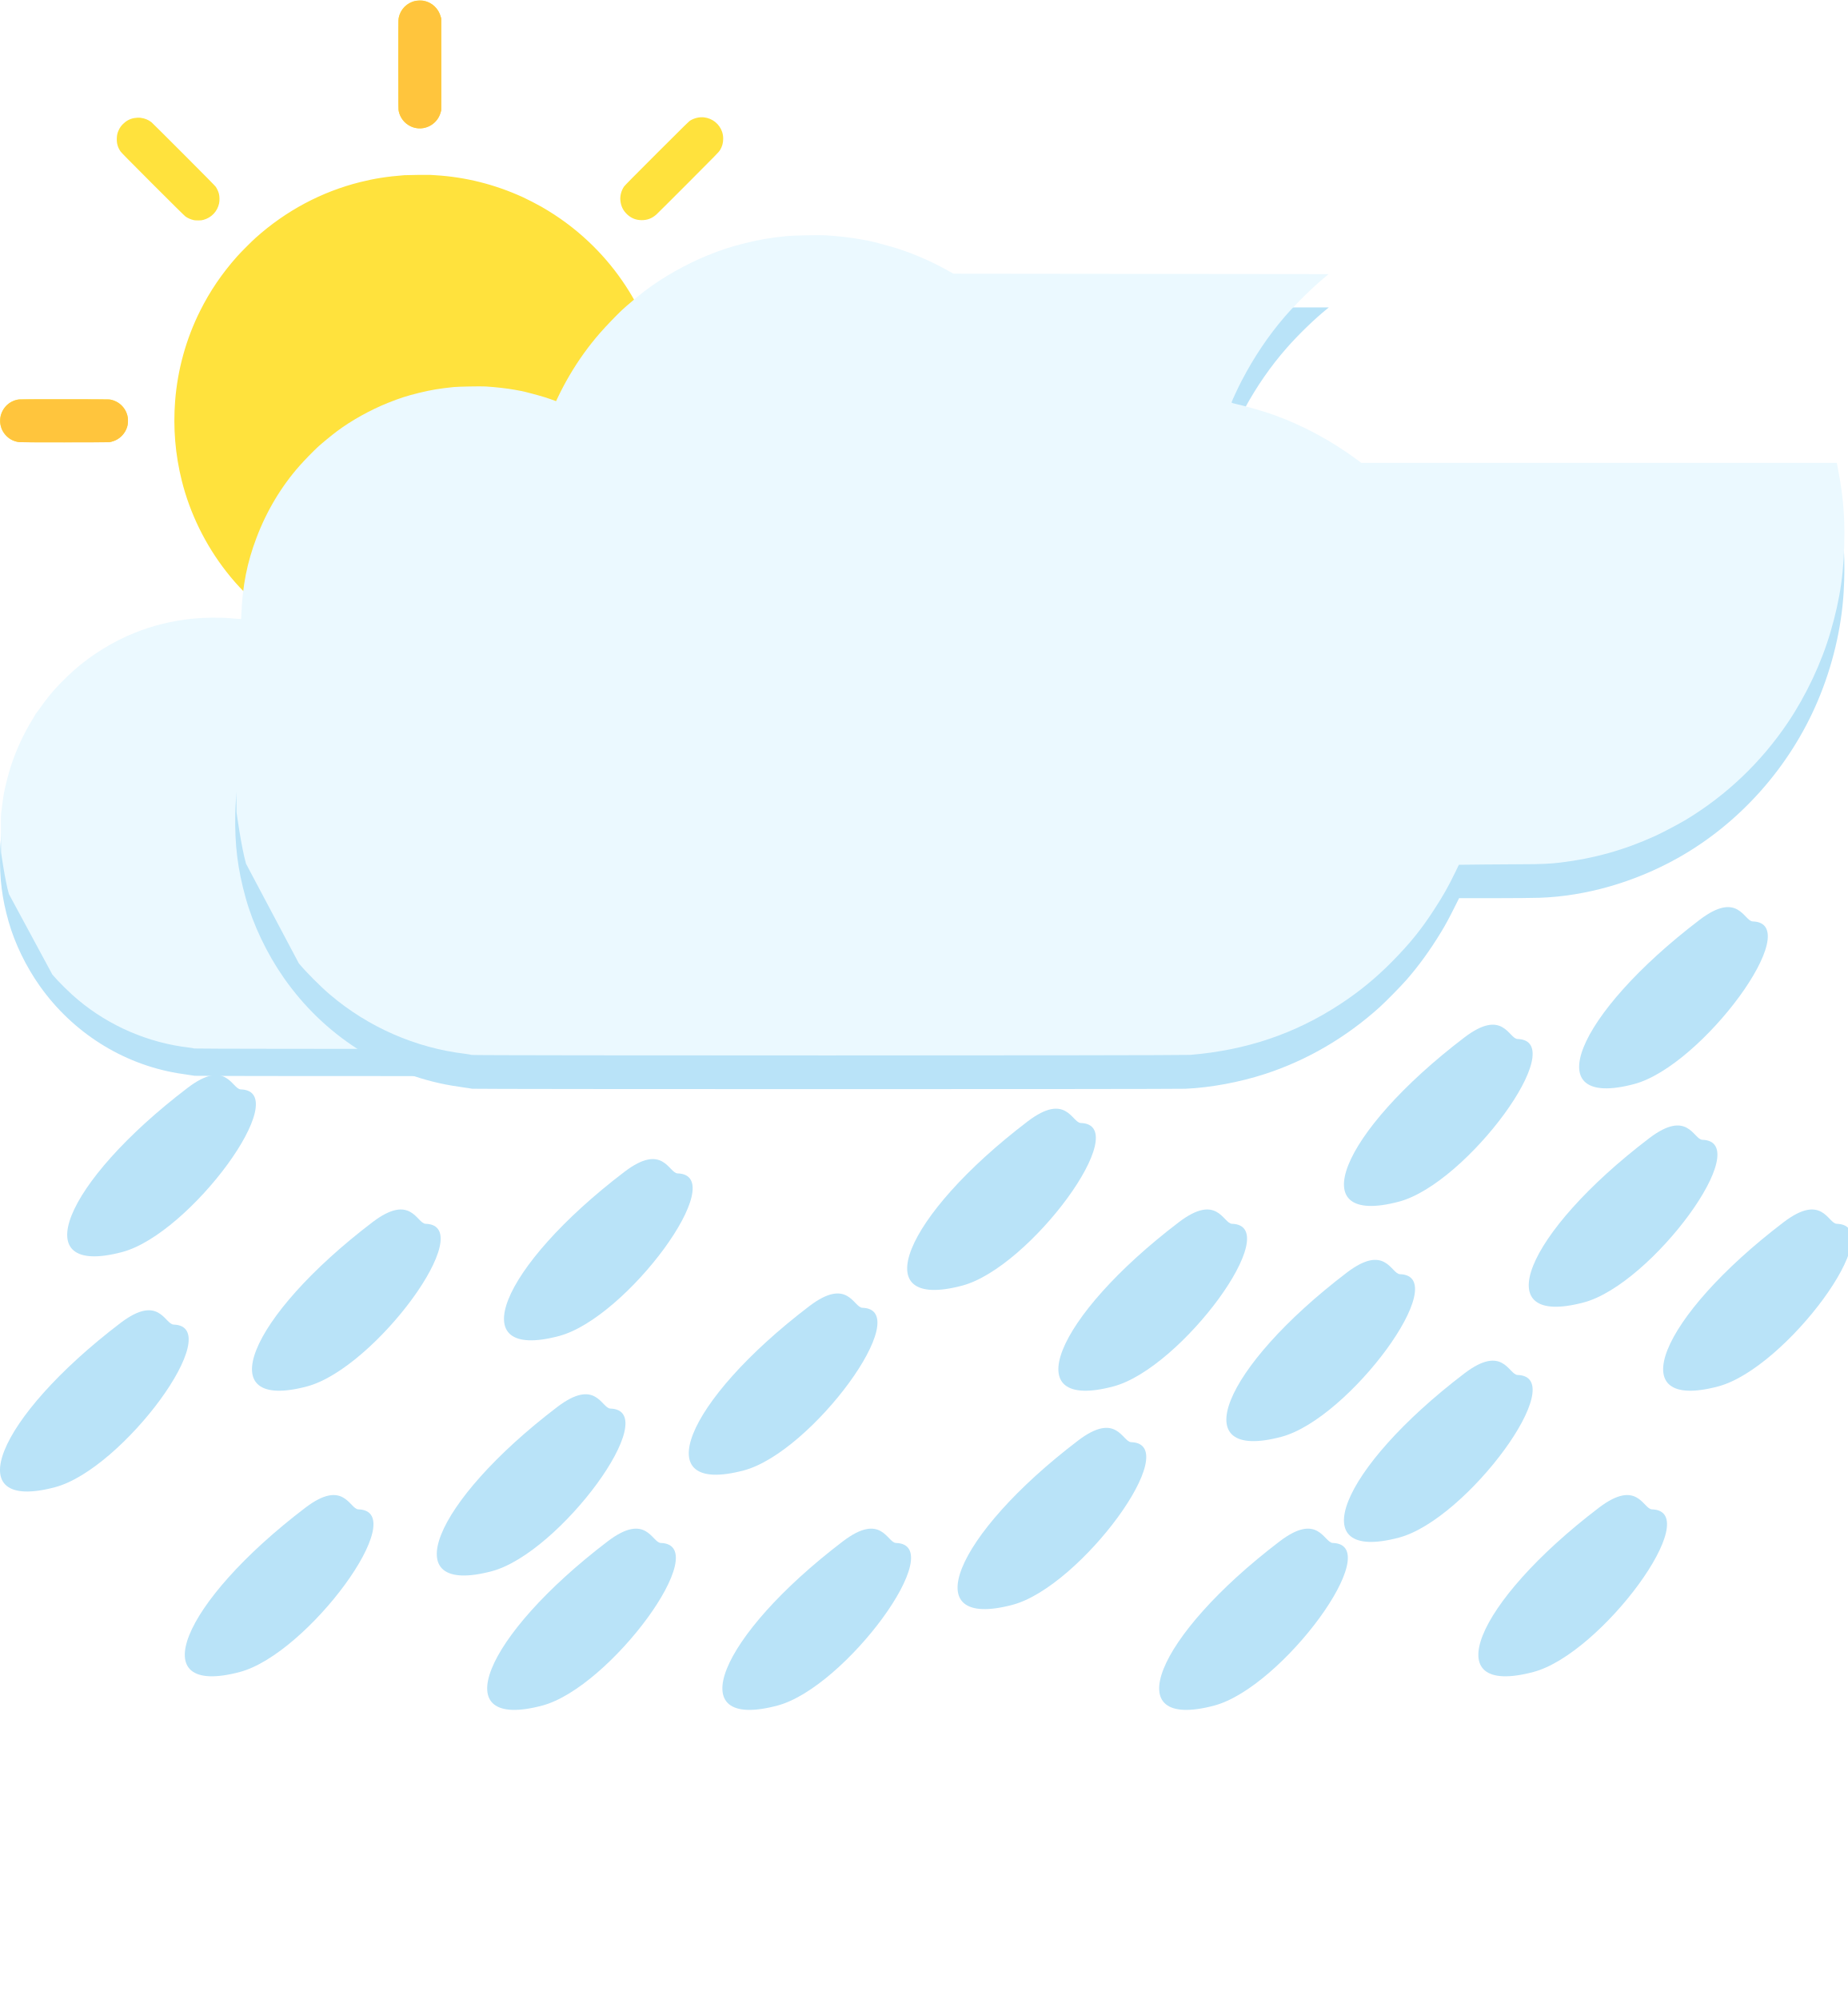
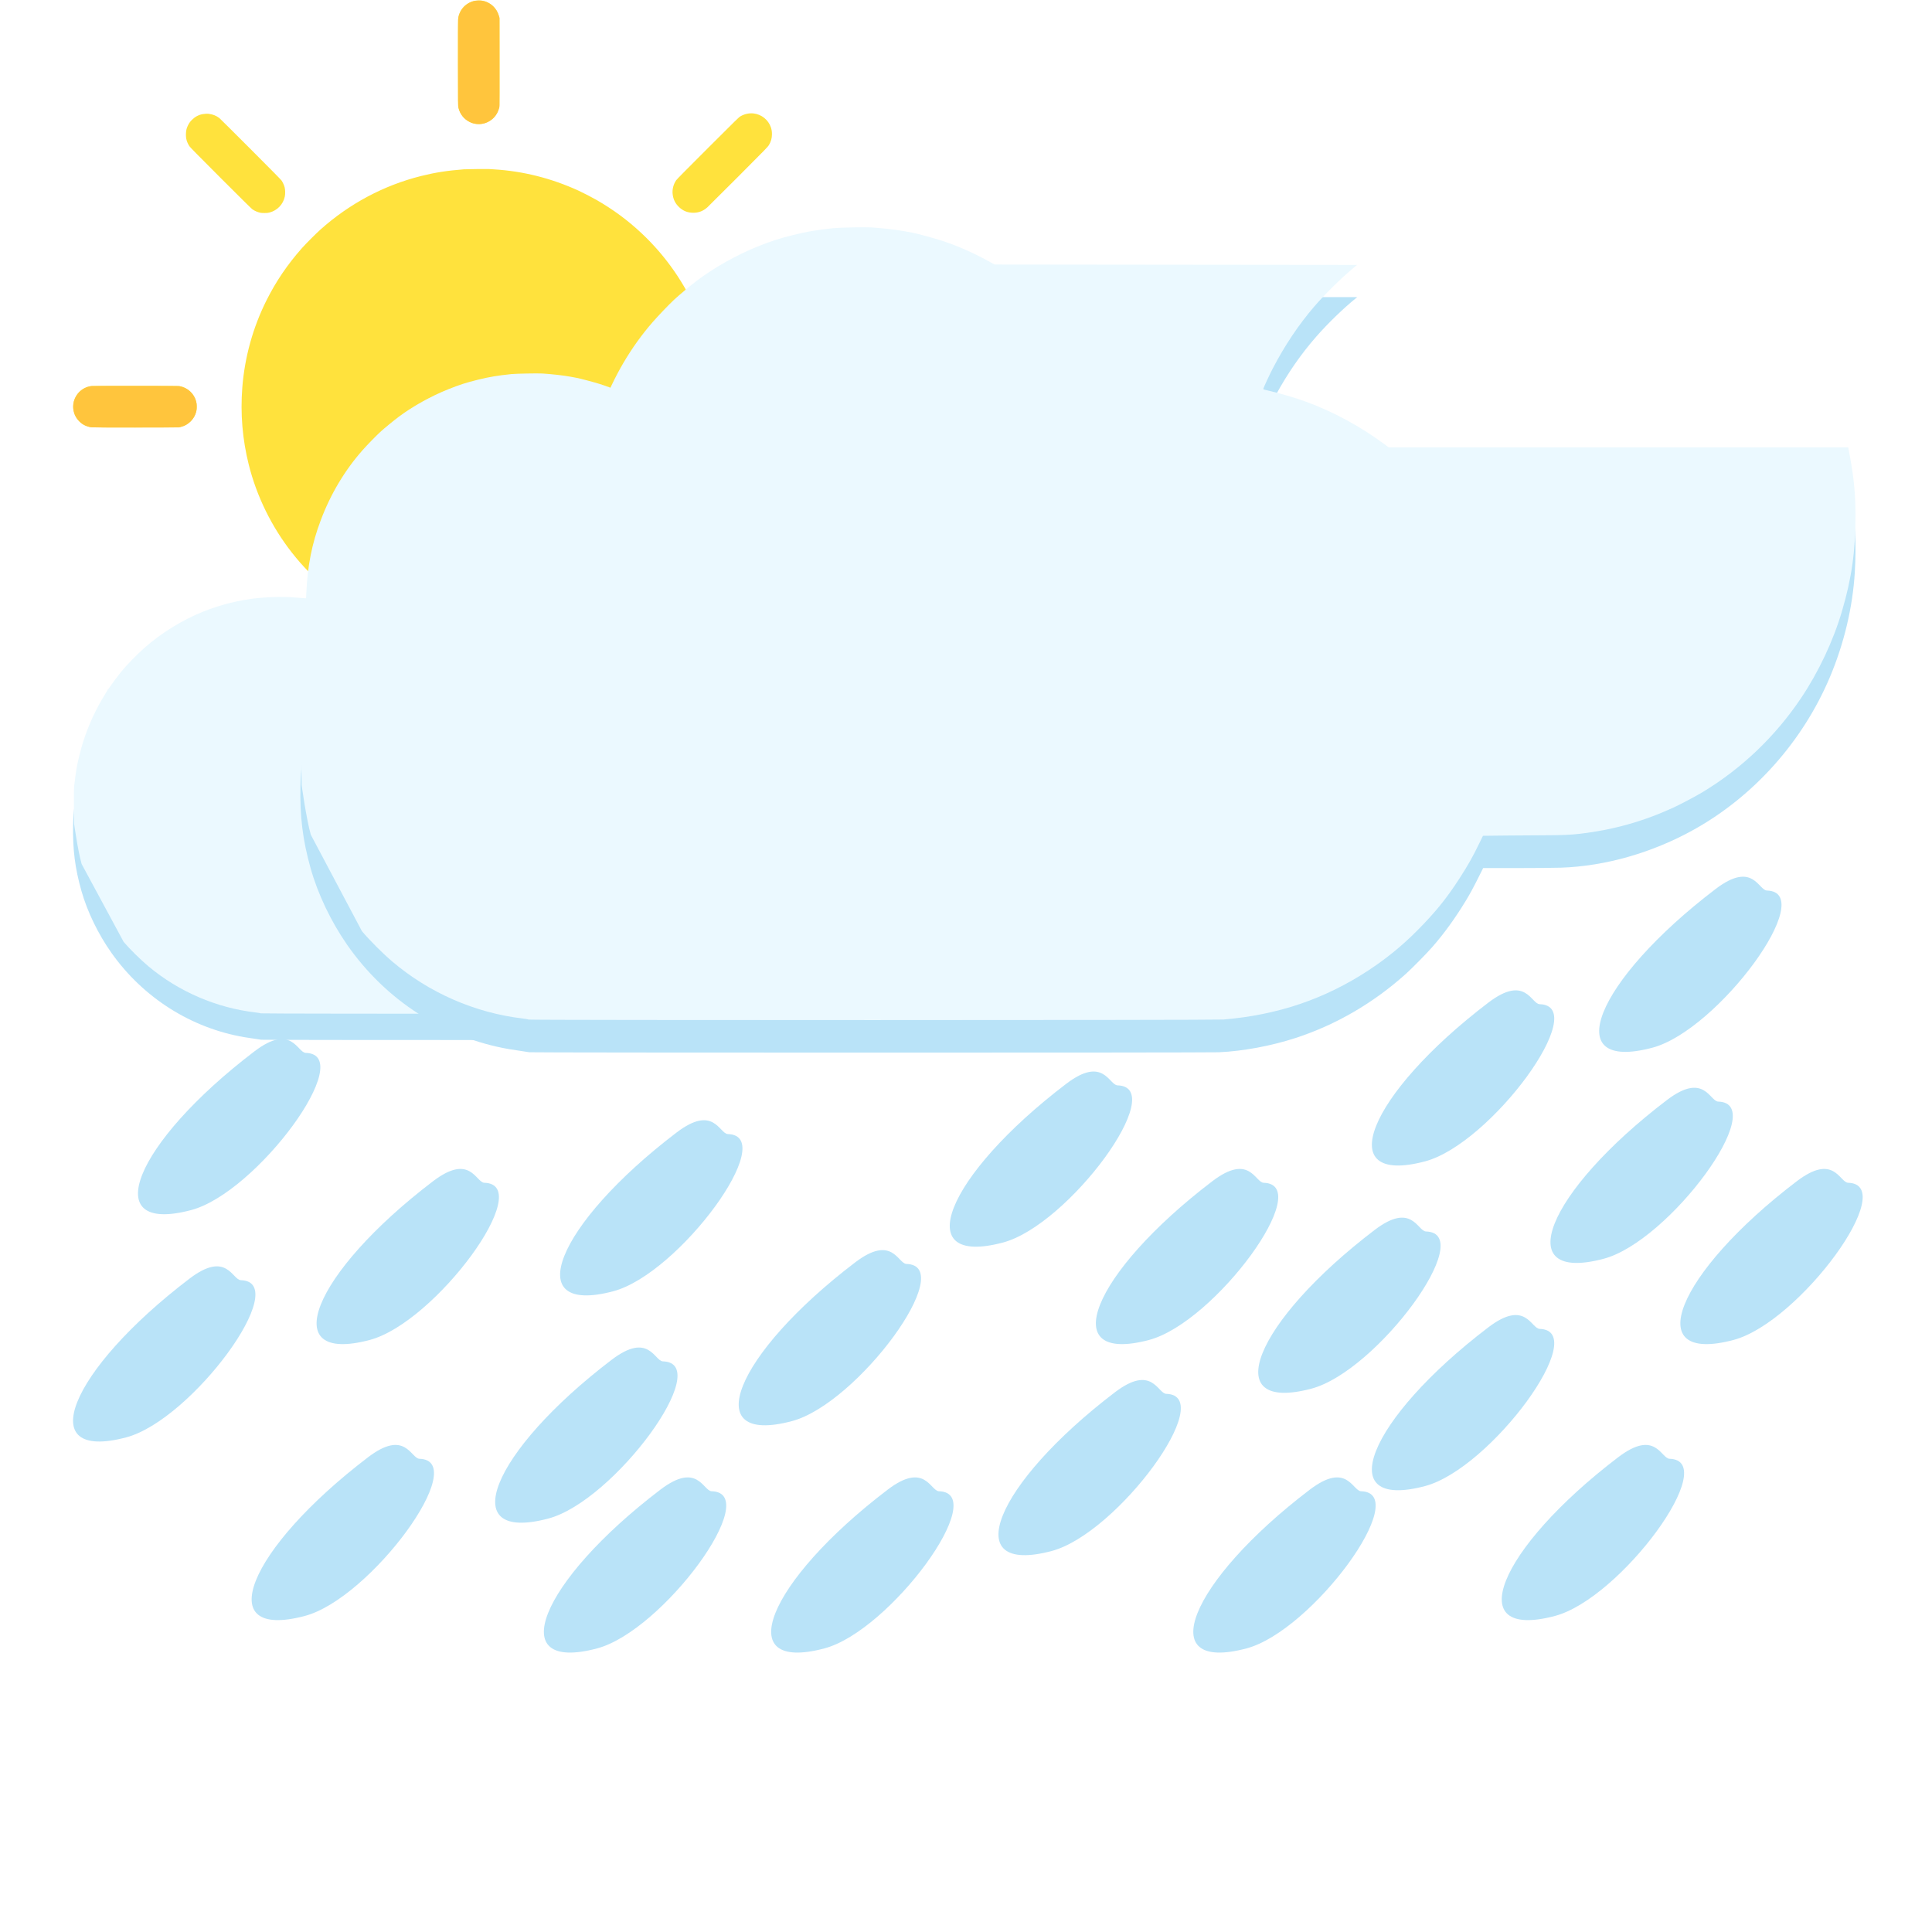
- <svg xmlns="http://www.w3.org/2000/svg" width="110" height="119" viewBox="0 0 110 119" fill="none">
+ <svg xmlns="http://www.w3.org/2000/svg" width="100" height="100" viewBox="0 0 110 119" fill="none">
  <g clip-path="url(#clip0_41_319)">
    <g mask="url(#mask0_41_319)">
      <path fill-rule="evenodd" clip-rule="evenodd" d="M25.214 0.043C25.723 0.14 26.116 0.515 26.242 1.025L26.268 1.131L26.272 3.744C26.275 5.437 26.272 6.4 26.264 6.48C26.233 6.788 26.121 7.029 25.905 7.252C25.522 7.646 24.941 7.755 24.448 7.524C24.085 7.354 23.826 7.029 23.732 6.626C23.707 6.517 23.706 6.504 23.702 3.945C23.7 2.264 23.703 1.322 23.711 1.222C23.757 0.649 24.128 0.208 24.684 0.061C24.81 0.027 25.082 0.018 25.214 0.043ZM41.913 6.987C42.408 7.044 42.824 7.378 42.983 7.846C43.028 7.977 43.049 8.112 43.048 8.267C43.048 8.515 42.987 8.73 42.853 8.948C42.791 9.048 42.647 9.196 40.98 10.868C39.986 11.864 39.126 12.721 39.069 12.771C38.81 13 38.538 13.105 38.202 13.105C37.86 13.105 37.575 12.992 37.33 12.76C37.092 12.536 36.967 12.281 36.93 11.947C36.898 11.66 36.981 11.345 37.151 11.099C37.195 11.036 37.754 10.47 39.108 9.117C40.893 7.334 41.01 7.22 41.108 7.163C41.353 7.02 41.647 6.956 41.913 6.987ZM8.363 7.012C8.611 7.042 8.825 7.128 9.014 7.274C9.051 7.303 9.916 8.164 10.938 9.187C12.207 10.458 12.812 11.072 12.847 11.125C12.92 11.235 12.999 11.408 13.03 11.529C13.072 11.689 13.077 11.936 13.043 12.103C12.943 12.585 12.585 12.961 12.105 13.089C12.004 13.116 11.959 13.12 11.803 13.121C11.694 13.122 11.59 13.116 11.547 13.107C11.363 13.067 11.188 12.992 11.041 12.889C10.99 12.853 10.285 12.157 9.092 10.963C7.637 9.507 7.211 9.074 7.168 9.007C7.002 8.751 6.942 8.532 6.953 8.229C6.961 8.035 6.99 7.908 7.066 7.748C7.138 7.595 7.206 7.498 7.322 7.382C7.511 7.193 7.733 7.074 7.981 7.03C8.116 7.006 8.258 6.999 8.363 7.012ZM25.634 10.413C25.668 10.416 25.794 10.424 25.915 10.431C27.712 10.538 29.458 10.977 31.134 11.743C31.401 11.865 31.964 12.155 32.239 12.313C33.27 12.906 34.178 13.577 35.027 14.376C36.526 15.786 37.699 17.478 38.507 19.394C38.806 20.103 39.078 20.948 39.257 21.73C39.497 22.775 39.61 23.721 39.626 24.822C39.649 26.361 39.455 27.767 39.014 29.251C38.853 29.791 38.581 30.526 38.377 30.971C38.36 31.008 38.313 31.11 38.273 31.197C38.174 31.415 37.886 31.977 37.76 32.199C36.998 33.536 36.115 34.662 35.008 35.704C34.166 36.496 33.219 37.194 32.19 37.777C29.585 39.254 26.526 39.893 23.529 39.586C20.7 39.297 18.066 38.219 15.856 36.446C15.405 36.084 15.041 35.753 14.58 35.286C14.155 34.857 13.826 34.483 13.468 34.024C12.224 32.433 11.306 30.558 10.822 28.62C10.432 27.061 10.3 25.483 10.424 23.876C10.569 22.008 11.077 20.173 11.913 18.503C12.498 17.332 13.204 16.293 14.102 15.278C14.325 15.027 14.962 14.387 15.221 14.155C17.017 12.547 19.138 11.416 21.436 10.841C22.299 10.625 23.036 10.51 24.072 10.429C24.232 10.417 25.502 10.404 25.634 10.413ZM48.962 23.785C49.451 23.882 49.832 24.237 49.965 24.72C50.012 24.889 50.019 25.119 49.983 25.292C49.969 25.362 49.941 25.46 49.921 25.512C49.819 25.775 49.608 26.02 49.363 26.161C49.245 26.228 49.028 26.301 48.896 26.318C48.823 26.328 47.992 26.331 46.131 26.328L43.47 26.325L43.366 26.296C42.894 26.164 42.556 25.832 42.432 25.378C42.392 25.233 42.379 25.014 42.401 24.864C42.481 24.318 42.907 23.879 43.45 23.784C43.598 23.758 48.832 23.759 48.962 23.785ZM6.568 23.784C7.055 23.872 7.452 24.241 7.582 24.726C7.611 24.834 7.614 24.868 7.614 25.048C7.614 25.213 7.609 25.267 7.588 25.342C7.52 25.593 7.408 25.791 7.242 25.955C7.079 26.116 6.883 26.227 6.637 26.297L6.542 26.325L3.88 26.328C2.018 26.331 1.188 26.328 1.115 26.318C0.983 26.301 0.767 26.228 0.649 26.161C0.403 26.02 0.192 25.775 0.09 25.512C0.071 25.46 0.043 25.362 0.028 25.292C-0.008 25.119 -0 24.889 0.046 24.72C0.181 24.234 0.565 23.878 1.057 23.785C1.142 23.768 1.489 23.766 3.818 23.767C5.946 23.768 6.498 23.771 6.568 23.784ZM12.053 36.973C12.525 37.072 12.904 37.419 13.035 37.874C13.14 38.237 13.081 38.619 12.87 38.946C12.833 39.004 12.32 39.525 10.95 40.897C9.922 41.927 9.053 42.791 9.02 42.817C8.873 42.931 8.708 43.011 8.525 43.057C8.383 43.093 8.044 43.09 7.903 43.051C7.629 42.977 7.368 42.802 7.208 42.587C7.035 42.352 6.951 42.099 6.951 41.81C6.951 41.516 7.038 41.257 7.213 41.028C7.249 40.981 8.116 40.107 9.138 39.085C11.094 37.131 11.053 37.17 11.261 37.072C11.437 36.989 11.547 36.965 11.773 36.96C11.911 36.957 11.999 36.961 12.053 36.973ZM38.404 36.985C38.587 37.019 38.746 37.082 38.91 37.189C39.012 37.254 42.683 40.917 42.794 41.063C42.964 41.288 43.049 41.543 43.049 41.834C43.049 42.546 42.487 43.109 41.777 43.11C41.483 43.111 41.232 43.028 41.004 42.856C40.87 42.756 37.197 39.076 37.131 38.977C36.992 38.767 36.924 38.562 36.912 38.316C36.894 37.95 37.01 37.632 37.256 37.372C37.51 37.104 37.837 36.965 38.206 36.969C38.268 36.969 38.357 36.977 38.404 36.985ZM25.191 42.433C25.455 42.474 25.679 42.588 25.883 42.786C26.102 42.998 26.231 43.263 26.263 43.568C26.279 43.718 26.279 48.748 26.263 48.887C26.229 49.185 26.107 49.442 25.899 49.654C25.736 49.819 25.538 49.932 25.287 50.001C25.152 50.039 24.822 50.038 24.684 50.001C24.442 49.934 24.241 49.82 24.08 49.657C23.86 49.435 23.737 49.163 23.711 48.838C23.703 48.738 23.7 47.796 23.702 46.115C23.706 43.556 23.707 43.544 23.732 43.434C23.79 43.186 23.895 42.99 24.063 42.815C24.363 42.503 24.766 42.367 25.191 42.433Z" fill="#FFE23D" />
      <path fill-rule="evenodd" clip-rule="evenodd" d="M25.87 0.383C25.669 0.192 25.422 0.075 25.147 0.04C25.043 0.027 24.836 0.036 24.729 0.059C24.225 0.165 23.832 0.568 23.735 1.079C23.719 1.168 23.716 1.482 23.717 3.843C23.717 6.396 23.718 6.512 23.74 6.617C23.821 7.01 24.071 7.333 24.431 7.509C24.583 7.584 24.702 7.618 24.873 7.636C25.1 7.659 25.323 7.62 25.531 7.521C25.877 7.358 26.11 7.084 26.228 6.702L26.262 6.592V3.839V1.085L26.228 0.975C26.153 0.732 26.039 0.543 25.87 0.383ZM26.282 23.77L25.655 23.766C24.834 23.761 24.805 23.763 24.602 23.827C24.164 23.965 23.834 24.331 23.734 24.79C23.705 24.92 23.706 25.181 23.734 25.314C23.787 25.561 23.899 25.769 24.077 25.948C24.203 26.076 24.32 26.158 24.473 26.226C24.668 26.312 24.743 26.326 24.992 26.326C25.181 26.326 25.226 26.323 25.309 26.3C25.664 26.201 25.941 25.986 26.115 25.674C26.182 25.554 26.218 25.46 26.252 25.322C26.269 25.253 26.273 25.128 26.277 24.505L26.282 23.77ZM48.964 23.794C48.914 23.786 48.864 23.778 48.854 23.776C48.8 23.765 43.588 23.771 43.513 23.782C43.306 23.812 43.145 23.872 42.974 23.983C42.69 24.168 42.493 24.462 42.418 24.814C42.409 24.856 42.403 24.962 42.404 25.064C42.405 25.213 42.41 25.26 42.437 25.363C42.577 25.895 43.016 26.268 43.563 26.322C43.731 26.338 48.672 26.338 48.844 26.322C49.152 26.292 49.398 26.179 49.622 25.962C50.089 25.511 50.141 24.795 49.745 24.272C49.558 24.025 49.258 23.841 48.964 23.794ZM6.929 23.916C6.802 23.851 6.641 23.799 6.515 23.783C6.397 23.767 1.256 23.766 1.135 23.782C0.709 23.835 0.349 24.086 0.154 24.466C-0.105 24.97 -0.007 25.57 0.399 25.962C0.624 26.179 0.869 26.292 1.177 26.322C1.355 26.338 6.277 26.338 6.456 26.322C6.6 26.308 6.761 26.266 6.877 26.212C7.209 26.058 7.485 25.733 7.575 25.39C7.73 24.797 7.465 24.192 6.929 23.916ZM25.865 42.767C25.661 42.579 25.389 42.456 25.12 42.431C24.938 42.414 24.713 42.441 24.563 42.497C24.2 42.634 23.927 42.905 23.794 43.26C23.784 43.287 23.775 43.307 23.768 43.328C23.713 43.481 23.716 43.656 23.716 46.234C23.716 48.585 23.719 48.899 23.735 48.988C23.832 49.498 24.227 49.904 24.727 50.007C25.145 50.093 25.564 49.974 25.87 49.684C26.039 49.523 26.153 49.334 26.228 49.092L26.262 48.982V46.228V43.474L26.228 43.364C26.154 43.127 26.025 42.916 25.865 42.767Z" fill="#FFC53D" />
      <path fill-rule="evenodd" clip-rule="evenodd" d="M28.706 24.599C29.868 24.661 30.726 24.789 31.69 25.045C32.869 25.358 33.867 25.754 34.867 26.306L35.173 26.474L44.347 26.474L53.521 26.475L53.454 26.528C52.823 27.03 52.038 27.776 51.458 28.426C50.677 29.301 49.995 30.267 49.401 31.34C49.18 31.739 48.762 32.602 48.762 32.659C48.762 32.668 48.834 32.69 48.921 32.709C49.45 32.821 50.224 33.042 50.839 33.255C52.182 33.722 53.623 34.48 54.826 35.353L55.112 35.56H66.743H78.374L78.386 35.614C78.392 35.643 78.405 35.698 78.414 35.735C78.423 35.773 78.465 35.996 78.507 36.231C78.737 37.498 78.803 38.734 78.719 40.152C78.615 41.889 78.173 43.719 77.453 45.391C76.077 48.584 73.612 51.299 70.577 52.962C68.474 54.115 66.094 54.786 63.838 54.861C63.536 54.871 62.526 54.879 61.594 54.879L59.898 54.88L59.673 55.322C59.4 55.858 59.23 56.166 59.014 56.514C58.479 57.38 57.918 58.14 57.322 58.807C57.024 59.141 56.311 59.854 55.992 60.136C54.349 61.589 52.446 62.677 50.406 63.331C49.164 63.729 47.732 63.991 46.512 64.044C45.936 64.068 11.707 64.067 11.593 64.042C11.545 64.032 11.372 64.006 11.208 63.984C11.044 63.963 10.757 63.919 10.569 63.887C7.282 63.331 4.327 61.461 2.369 58.697C1.55 57.541 0.884 56.168 0.518 54.883C0.12 53.485 -0.027 52.321 0.004 50.813C0.037 49.195 0.427 47.477 1.108 45.95C1.39 45.316 1.843 44.492 2.165 44.025C2.716 43.229 3.198 42.649 3.817 42.039C5.254 40.62 6.851 39.638 8.753 39.002C10.39 38.454 12.188 38.258 13.983 38.431C14.162 38.448 14.312 38.457 14.319 38.451C14.325 38.444 14.338 38.262 14.347 38.045C14.411 36.481 14.723 34.962 15.272 33.547C15.483 33.002 15.571 32.801 15.774 32.389C16.462 30.999 17.216 29.936 18.345 28.761C18.783 28.305 19.146 27.98 19.741 27.51C21.024 26.496 22.562 25.694 24.207 25.182C24.435 25.111 25.252 24.906 25.524 24.852C25.957 24.765 26.744 24.662 27.226 24.628C27.524 24.607 28.5 24.588 28.706 24.599Z" fill="#B9E3F8" />
      <path fill-rule="evenodd" clip-rule="evenodd" d="M28.903 23.006C29.474 23.041 30.199 23.123 30.624 23.201C30.767 23.227 30.949 23.261 31.029 23.276C31.233 23.313 32.077 23.538 32.422 23.646C33.217 23.896 34.065 24.259 34.823 24.672L35.153 24.852L44.332 24.862L53.512 24.872L53.264 25.076C52.683 25.554 51.856 26.358 51.344 26.944C50.555 27.846 49.854 28.873 49.25 30.012C49.096 30.303 48.799 30.925 48.769 31.023C48.757 31.062 48.767 31.068 48.944 31.108C49.585 31.252 50.355 31.473 50.902 31.668C52.279 32.16 53.67 32.898 54.882 33.78L55.112 33.948H66.748H78.385L78.463 34.361C78.674 35.47 78.754 36.287 78.754 37.345C78.754 39.115 78.564 40.438 78.073 42.086C77.634 43.561 76.891 45.113 75.999 46.419C74.696 48.327 73 49.919 71.015 51.099C70.666 51.306 69.865 51.722 69.496 51.887C67.983 52.564 66.482 52.977 64.828 53.17C64.35 53.226 63.852 53.247 63.033 53.248C62.641 53.248 61.773 53.254 61.104 53.261L59.888 53.274L59.714 53.626C59.363 54.335 59.139 54.726 58.698 55.396C58.042 56.394 57.482 57.073 56.572 57.976C55.803 58.738 54.985 59.394 54.072 59.981C51.861 61.401 49.495 62.187 46.748 62.415C46.33 62.449 11.635 62.452 11.567 62.417C11.541 62.404 11.399 62.38 11.251 62.363C8.833 62.08 6.509 61.081 4.643 59.519C4.165 59.12 3.486 58.451 3.116 58.015L0.529 53.22C0.296 52.407 0.066 50.758 0.066 50.758C0.066 50.758 0.033 48.742 0.067 48.423C0.108 48.036 0.201 47.384 0.254 47.12C0.325 46.757 0.515 46.023 0.627 45.673C0.958 44.643 1.408 43.669 1.986 42.738C2.064 42.612 2.127 42.501 2.127 42.489C2.127 42.479 2.135 42.469 2.144 42.469C2.153 42.469 2.2 42.409 2.249 42.334C2.338 42.199 2.79 41.59 2.937 41.409C3.297 40.964 3.905 40.339 4.421 39.884C5.445 38.98 6.741 38.183 8.017 37.671C9.087 37.242 10.229 36.959 11.376 36.838C12.099 36.762 13.012 36.746 13.636 36.799C13.826 36.815 14.065 36.834 14.167 36.84L14.352 36.852L14.364 36.582C14.441 34.843 14.704 33.508 15.261 32.032C15.868 30.419 16.748 28.949 17.846 27.712C18.13 27.392 18.648 26.86 18.922 26.607C19.158 26.389 19.747 25.905 20.074 25.661C20.924 25.026 22.056 24.397 23.103 23.979C23.804 23.698 24.221 23.565 24.952 23.385C25.657 23.213 26.134 23.133 27 23.042C27.273 23.014 28.614 22.988 28.903 23.006Z" fill="#EBF9FF" />
      <path fill-rule="evenodd" clip-rule="evenodd" d="M48.916 15.979C50.328 16.056 51.372 16.215 52.544 16.531C53.979 16.919 55.192 17.409 56.409 18.092L56.78 18.301L67.939 18.301L79.098 18.302L79.016 18.368C78.248 18.989 77.294 19.913 76.588 20.718C75.638 21.8 74.808 22.997 74.086 24.326C73.818 24.819 73.309 25.887 73.309 25.957C73.309 25.969 73.396 25.997 73.502 26.02C74.145 26.159 75.087 26.432 75.835 26.696C77.469 27.274 79.222 28.212 80.685 29.293L81.032 29.55H95.179H109.326L109.34 29.616C109.348 29.652 109.364 29.72 109.374 29.767C109.385 29.813 109.436 30.089 109.488 30.381C109.767 31.949 109.848 33.479 109.746 35.234C109.62 37.386 109.082 39.651 108.205 41.721C106.532 45.673 103.533 49.035 99.842 51.095C97.285 52.522 94.389 53.352 91.645 53.444C91.279 53.457 90.051 53.467 88.916 53.468L86.854 53.468L86.579 54.016C86.248 54.679 86.041 55.061 85.779 55.491C85.127 56.563 84.445 57.505 83.721 58.331C83.358 58.744 82.49 59.627 82.103 59.975C80.104 61.775 77.79 63.122 75.309 63.931C73.798 64.424 72.056 64.748 70.573 64.813C69.872 64.844 28.239 64.843 28.1 64.812C28.042 64.799 27.832 64.766 27.633 64.74C27.433 64.713 27.084 64.659 26.855 64.62C22.857 63.931 19.263 61.616 16.882 58.194C15.886 56.763 15.075 55.063 14.63 53.473C14.146 51.741 13.967 50.3 14.005 48.434C14.045 46.431 14.519 44.303 15.347 42.412C15.691 41.628 16.242 40.607 16.634 40.03C17.303 39.044 17.89 38.326 18.642 37.571C20.391 35.815 22.333 34.599 24.646 33.811C26.637 33.133 28.824 32.89 31.008 33.104C31.224 33.126 31.408 33.136 31.416 33.128C31.424 33.12 31.439 32.894 31.45 32.626C31.527 30.69 31.908 28.809 32.575 27.057C32.832 26.383 32.938 26.133 33.186 25.624C34.023 23.903 34.94 22.587 36.313 21.132C36.846 20.568 37.287 20.165 38.011 19.583C39.572 18.328 41.442 17.335 43.443 16.701C43.72 16.613 44.713 16.36 45.045 16.292C45.571 16.185 46.528 16.057 47.115 16.015C47.478 15.989 48.664 15.966 48.916 15.979Z" fill="#B9E3F8" />
      <path fill-rule="evenodd" clip-rule="evenodd" d="M49.155 14.007C49.849 14.05 50.731 14.152 51.248 14.249C51.422 14.281 51.644 14.323 51.741 14.341C51.988 14.388 53.015 14.666 53.434 14.8C54.402 15.11 55.433 15.558 56.355 16.07L56.756 16.293L67.921 16.305L79.086 16.317L78.785 16.57C78.078 17.162 77.072 18.157 76.449 18.883C75.49 19.999 74.637 21.271 73.903 22.681C73.715 23.041 73.355 23.812 73.317 23.933C73.302 23.982 73.316 23.988 73.53 24.037C74.309 24.217 75.247 24.49 75.912 24.732C77.587 25.341 79.278 26.254 80.752 27.346L81.033 27.554H95.186H109.339L109.435 28.066C109.691 29.438 109.788 30.45 109.788 31.76C109.788 33.951 109.557 35.588 108.96 37.63C108.426 39.455 107.522 41.377 106.437 42.994C104.852 45.356 102.789 47.327 100.375 48.788C99.95 49.044 98.976 49.559 98.527 49.764C96.688 50.602 94.861 51.113 92.85 51.352C92.269 51.421 91.663 51.448 90.667 51.448C90.19 51.448 89.134 51.456 88.32 51.464L86.841 51.48L86.63 51.916C86.203 52.794 85.93 53.279 85.394 54.108C84.596 55.343 83.915 56.184 82.808 57.301C81.873 58.245 80.878 59.057 79.767 59.783C77.078 61.542 74.201 62.515 70.859 62.797C70.351 62.84 28.151 62.843 28.068 62.8C28.038 62.784 27.865 62.754 27.685 62.732C24.743 62.383 21.916 61.145 19.647 59.212C19.066 58.718 18.241 57.89 17.79 57.35L14.643 51.414C14.36 50.406 14.081 48.365 14.081 48.365C14.081 48.365 14.04 45.869 14.081 45.475C14.131 44.995 14.245 44.188 14.309 43.861C14.396 43.413 14.627 42.503 14.763 42.071C15.165 40.794 15.713 39.59 16.415 38.436C16.51 38.281 16.587 38.142 16.587 38.129C16.587 38.115 16.596 38.104 16.607 38.104C16.618 38.104 16.676 38.029 16.735 37.937C16.844 37.769 17.394 37.016 17.572 36.791C18.01 36.24 18.75 35.466 19.377 34.903C20.623 33.784 22.2 32.797 23.751 32.163C25.052 31.632 26.441 31.282 27.837 31.132C28.716 31.037 29.827 31.018 30.585 31.083C30.817 31.103 31.107 31.126 31.231 31.135L31.457 31.15L31.471 30.815C31.565 28.662 31.885 27.01 32.562 25.181C33.3 23.185 34.37 21.365 35.706 19.834C36.051 19.438 36.682 18.779 37.015 18.466C37.302 18.196 38.018 17.597 38.416 17.294C39.45 16.508 40.827 15.729 42.099 15.211C42.953 14.865 43.459 14.699 44.349 14.477C45.206 14.263 45.786 14.164 46.84 14.053C47.172 14.017 48.803 13.985 49.155 14.007Z" fill="#EBF9FF" />
    </g>
    <path fill-rule="evenodd" clip-rule="evenodd" d="M22.169 72.759C14.733 78.424 12.484 84.075 18.28 82.532C22.331 81.453 28.566 72.946 25.334 72.852C24.804 72.836 24.469 71.006 22.169 72.759Z" fill="#B9E3F8" />
    <path fill-rule="evenodd" clip-rule="evenodd" d="M33.169 83.759C25.733 89.424 23.484 95.075 29.28 93.532C33.331 92.453 39.566 83.946 36.334 83.852C35.804 83.836 35.469 82.006 33.169 83.759Z" fill="#B9E3F8" />
    <path fill-rule="evenodd" clip-rule="evenodd" d="M61.169 66.759C53.733 72.424 51.484 78.075 57.28 76.532C61.331 75.453 67.566 66.946 64.335 66.852C63.804 66.836 63.469 65.006 61.169 66.759Z" fill="#B9E3F8" />
    <path fill-rule="evenodd" clip-rule="evenodd" d="M87.169 81.759C79.733 87.424 77.484 93.075 83.28 91.532C87.331 90.453 93.566 81.946 90.335 81.852C89.804 81.836 89.469 80.006 87.169 81.759Z" fill="#B9E3F8" />
    <path fill-rule="evenodd" clip-rule="evenodd" d="M106.169 72.759C98.733 78.424 96.484 84.075 102.28 82.532C106.331 81.453 112.565 72.946 109.334 72.852C108.804 72.836 108.469 71.006 106.169 72.759Z" fill="#B9E3F8" />
    <path fill-rule="evenodd" clip-rule="evenodd" d="M11.169 64.759C3.733 70.424 1.484 76.075 7.28 74.532C11.331 73.453 17.566 64.946 14.335 64.852C13.804 64.836 13.469 63.006 11.169 64.759Z" fill="#B9E3F8" />
    <path fill-rule="evenodd" clip-rule="evenodd" d="M37.169 69.759C29.733 75.424 27.484 81.075 33.28 79.532C37.331 78.453 43.566 69.946 40.334 69.852C39.804 69.836 39.469 68.006 37.169 69.759Z" fill="#B9E3F8" />
    <path fill-rule="evenodd" clip-rule="evenodd" d="M50.169 91.759C42.733 97.424 40.484 103.075 46.28 101.532C50.331 100.453 56.566 91.946 53.334 91.852C52.804 91.836 52.469 90.006 50.169 91.759Z" fill="#B9E3F8" />
    <path fill-rule="evenodd" clip-rule="evenodd" d="M98.169 67.759C90.733 73.424 88.484 79.075 94.28 77.532C98.331 76.453 104.565 67.946 101.334 67.852C100.804 67.836 100.469 66.006 98.169 67.759Z" fill="#B9E3F8" />
    <path fill-rule="evenodd" clip-rule="evenodd" d="M87.169 61.759C79.733 67.424 77.484 73.075 83.28 71.532C87.331 70.453 93.566 61.946 90.335 61.852C89.804 61.836 89.469 60.006 87.169 61.759Z" fill="#B9E3F8" />
    <path fill-rule="evenodd" clip-rule="evenodd" d="M80.169 75.759C72.733 81.424 70.484 87.075 76.28 85.532C80.331 84.453 86.566 75.946 83.335 75.852C82.804 75.836 82.469 74.006 80.169 75.759Z" fill="#B9E3F8" />
    <path fill-rule="evenodd" clip-rule="evenodd" d="M101.169 54.759C93.733 60.424 91.484 66.075 97.28 64.532C101.331 63.453 107.565 54.946 104.334 54.852C103.804 54.836 103.469 53.006 101.169 54.759Z" fill="#B9E3F8" />
    <path fill-rule="evenodd" clip-rule="evenodd" d="M7.169 78.759C-0.267 84.424 -2.516 90.075 3.28 88.532C7.331 87.453 13.566 78.946 10.335 78.852C9.804 78.836 9.469 77.006 7.169 78.759Z" fill="#B9E3F8" />
    <path fill-rule="evenodd" clip-rule="evenodd" d="M36.169 91.759C28.733 97.424 26.484 103.075 32.28 101.532C36.331 100.453 42.566 91.946 39.334 91.852C38.804 91.836 38.469 90.006 36.169 91.759Z" fill="#B9E3F8" />
    <path fill-rule="evenodd" clip-rule="evenodd" d="M48.169 77.759C40.733 83.424 38.484 89.075 44.28 87.532C48.331 86.453 54.566 77.946 51.334 77.852C50.804 77.836 50.469 76.006 48.169 77.759Z" fill="#B9E3F8" />
    <path fill-rule="evenodd" clip-rule="evenodd" d="M76.169 91.759C68.733 97.424 66.484 103.075 72.28 101.532C76.331 100.453 82.566 91.946 79.335 91.852C78.804 91.836 78.469 90.006 76.169 91.759Z" fill="#B9E3F8" />
    <path fill-rule="evenodd" clip-rule="evenodd" d="M18.169 89.759C10.733 95.424 8.484 101.075 14.28 99.532C18.331 98.453 24.566 89.946 21.334 89.852C20.804 89.836 20.469 88.006 18.169 89.759Z" fill="#B9E3F8" />
    <path fill-rule="evenodd" clip-rule="evenodd" d="M64.169 85.759C56.733 91.424 54.484 97.075 60.28 95.532C64.331 94.453 70.566 85.946 67.335 85.852C66.804 85.836 66.469 84.006 64.169 85.759Z" fill="#B9E3F8" />
    <path fill-rule="evenodd" clip-rule="evenodd" d="M70.169 72.759C62.733 78.424 60.484 84.075 66.28 82.532C70.331 81.453 76.566 72.946 73.335 72.852C72.804 72.836 72.469 71.006 70.169 72.759Z" fill="#B9E3F8" />
    <path fill-rule="evenodd" clip-rule="evenodd" d="M95.169 89.759C87.733 95.424 85.484 101.075 91.28 99.532C95.331 98.453 101.565 89.946 98.335 89.852C97.804 89.836 97.469 88.006 95.169 89.759Z" fill="#B9E3F8" />
  </g>
</svg>
